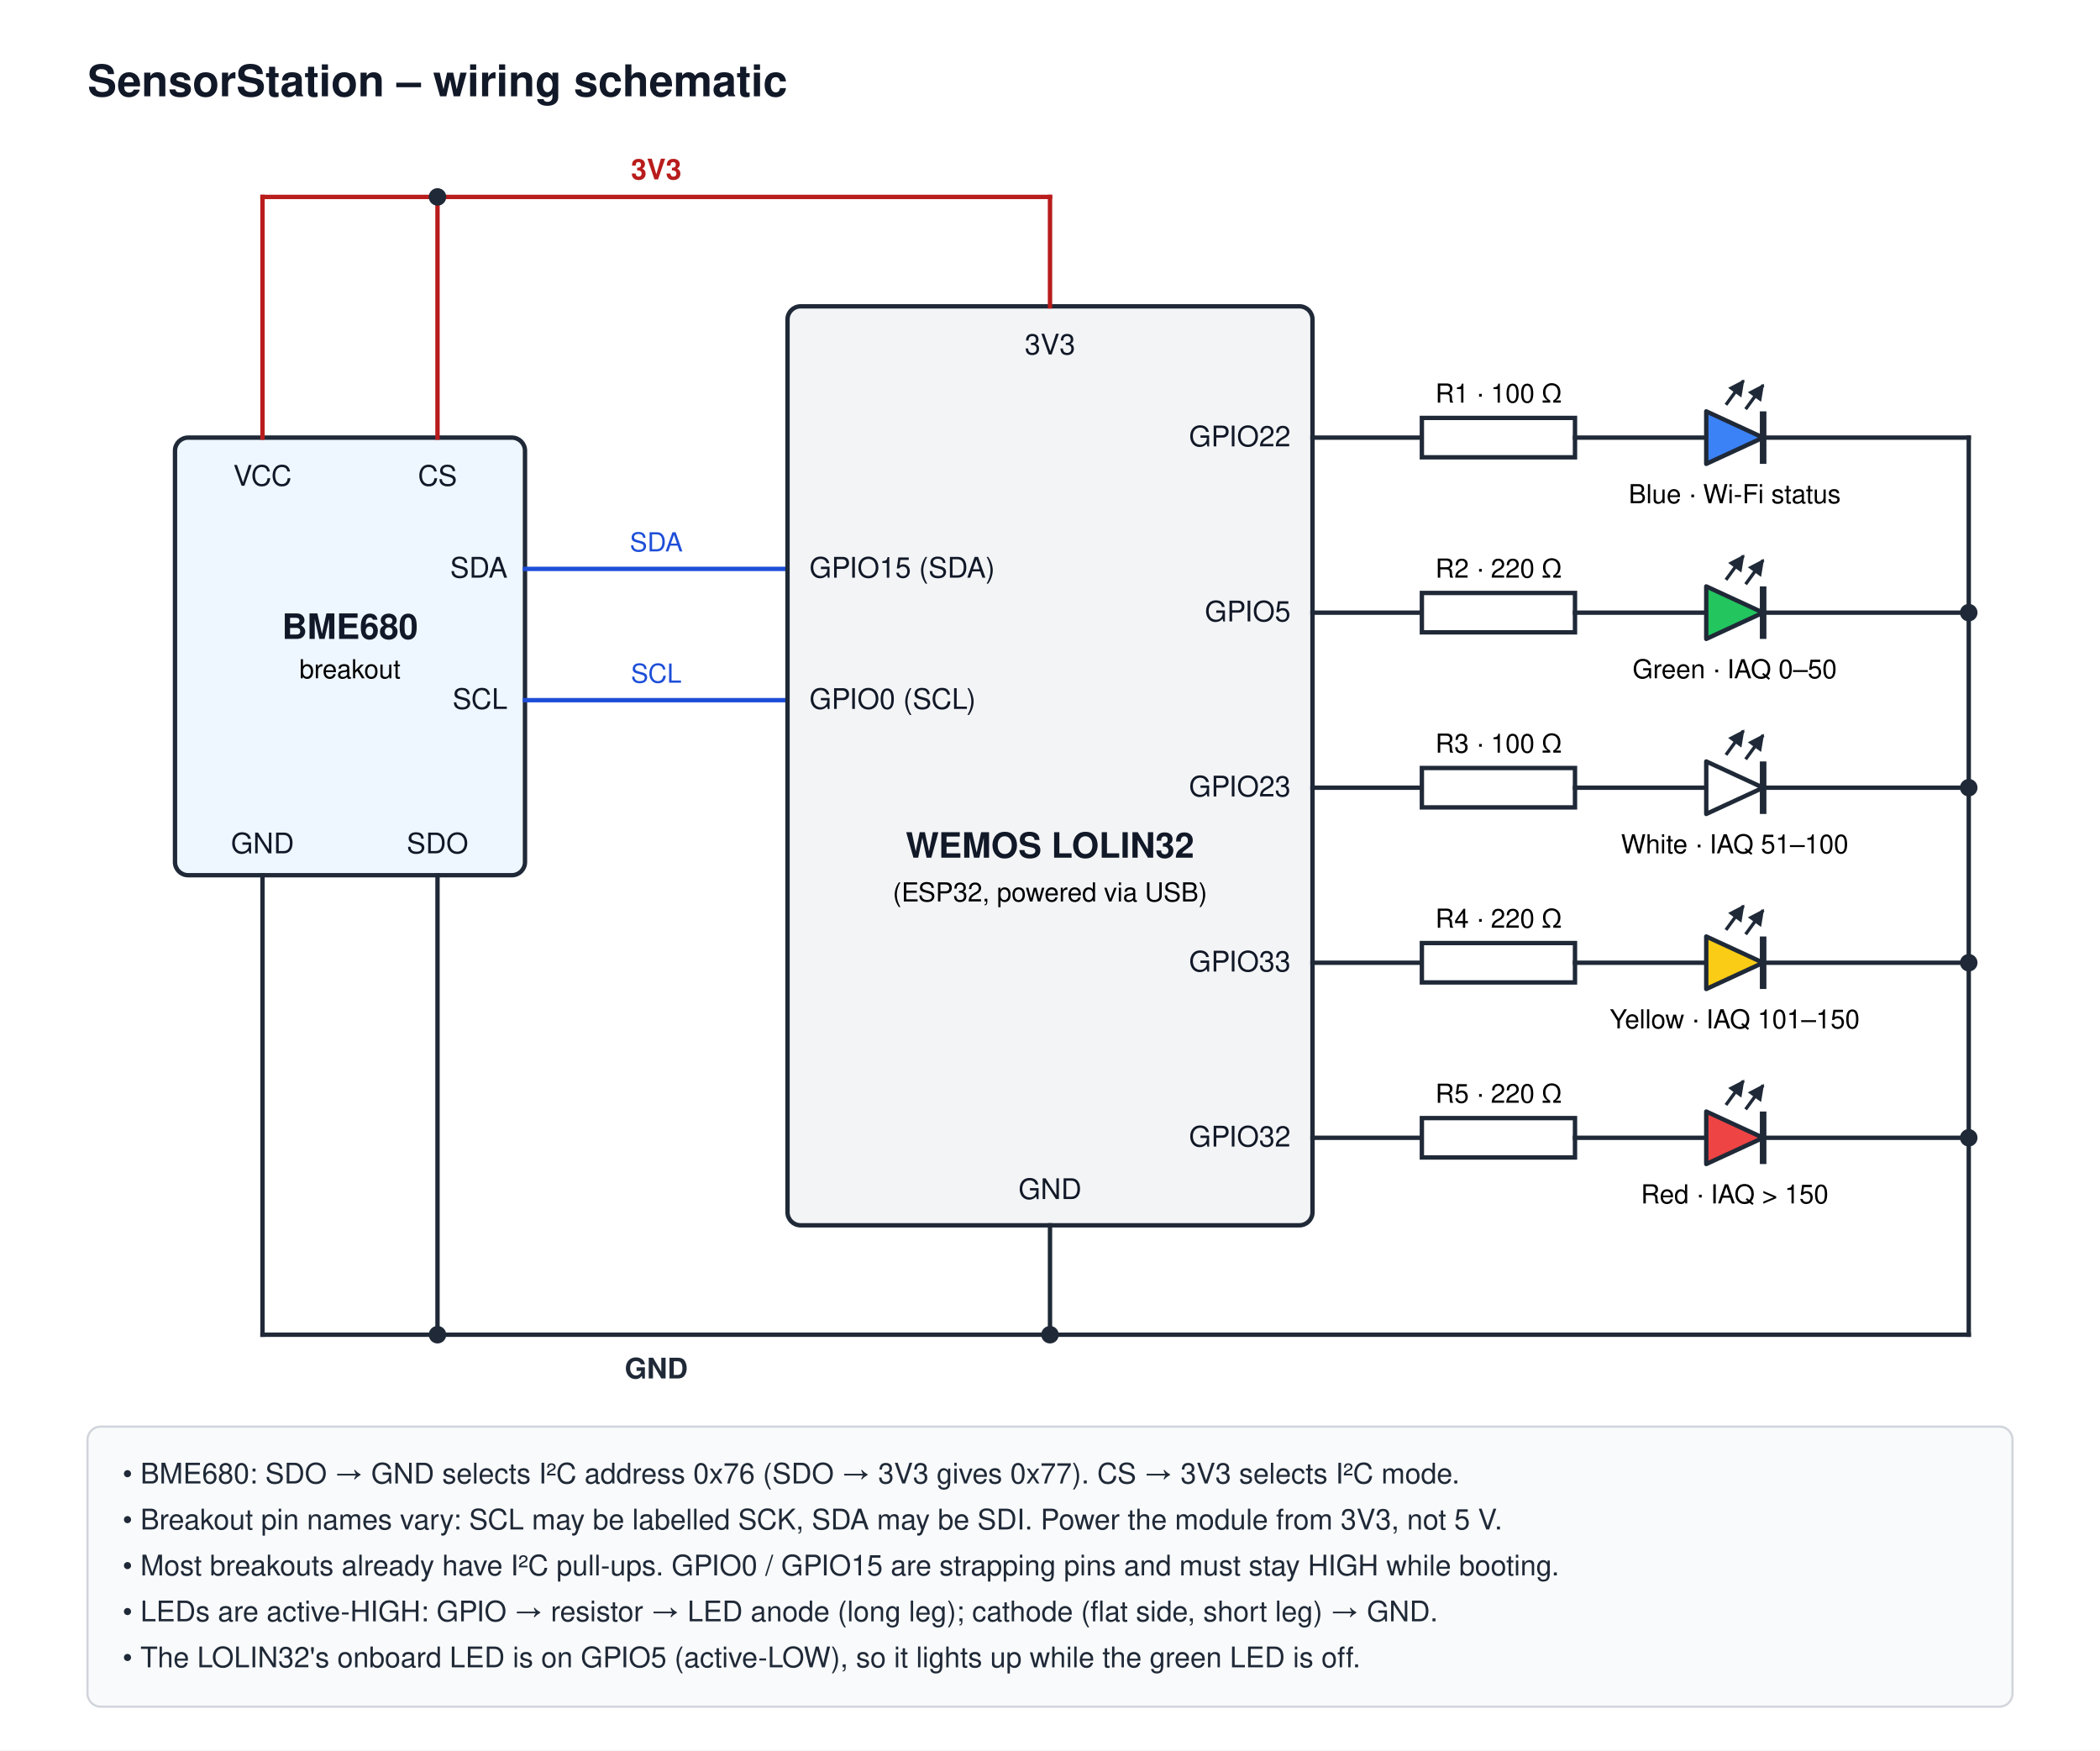
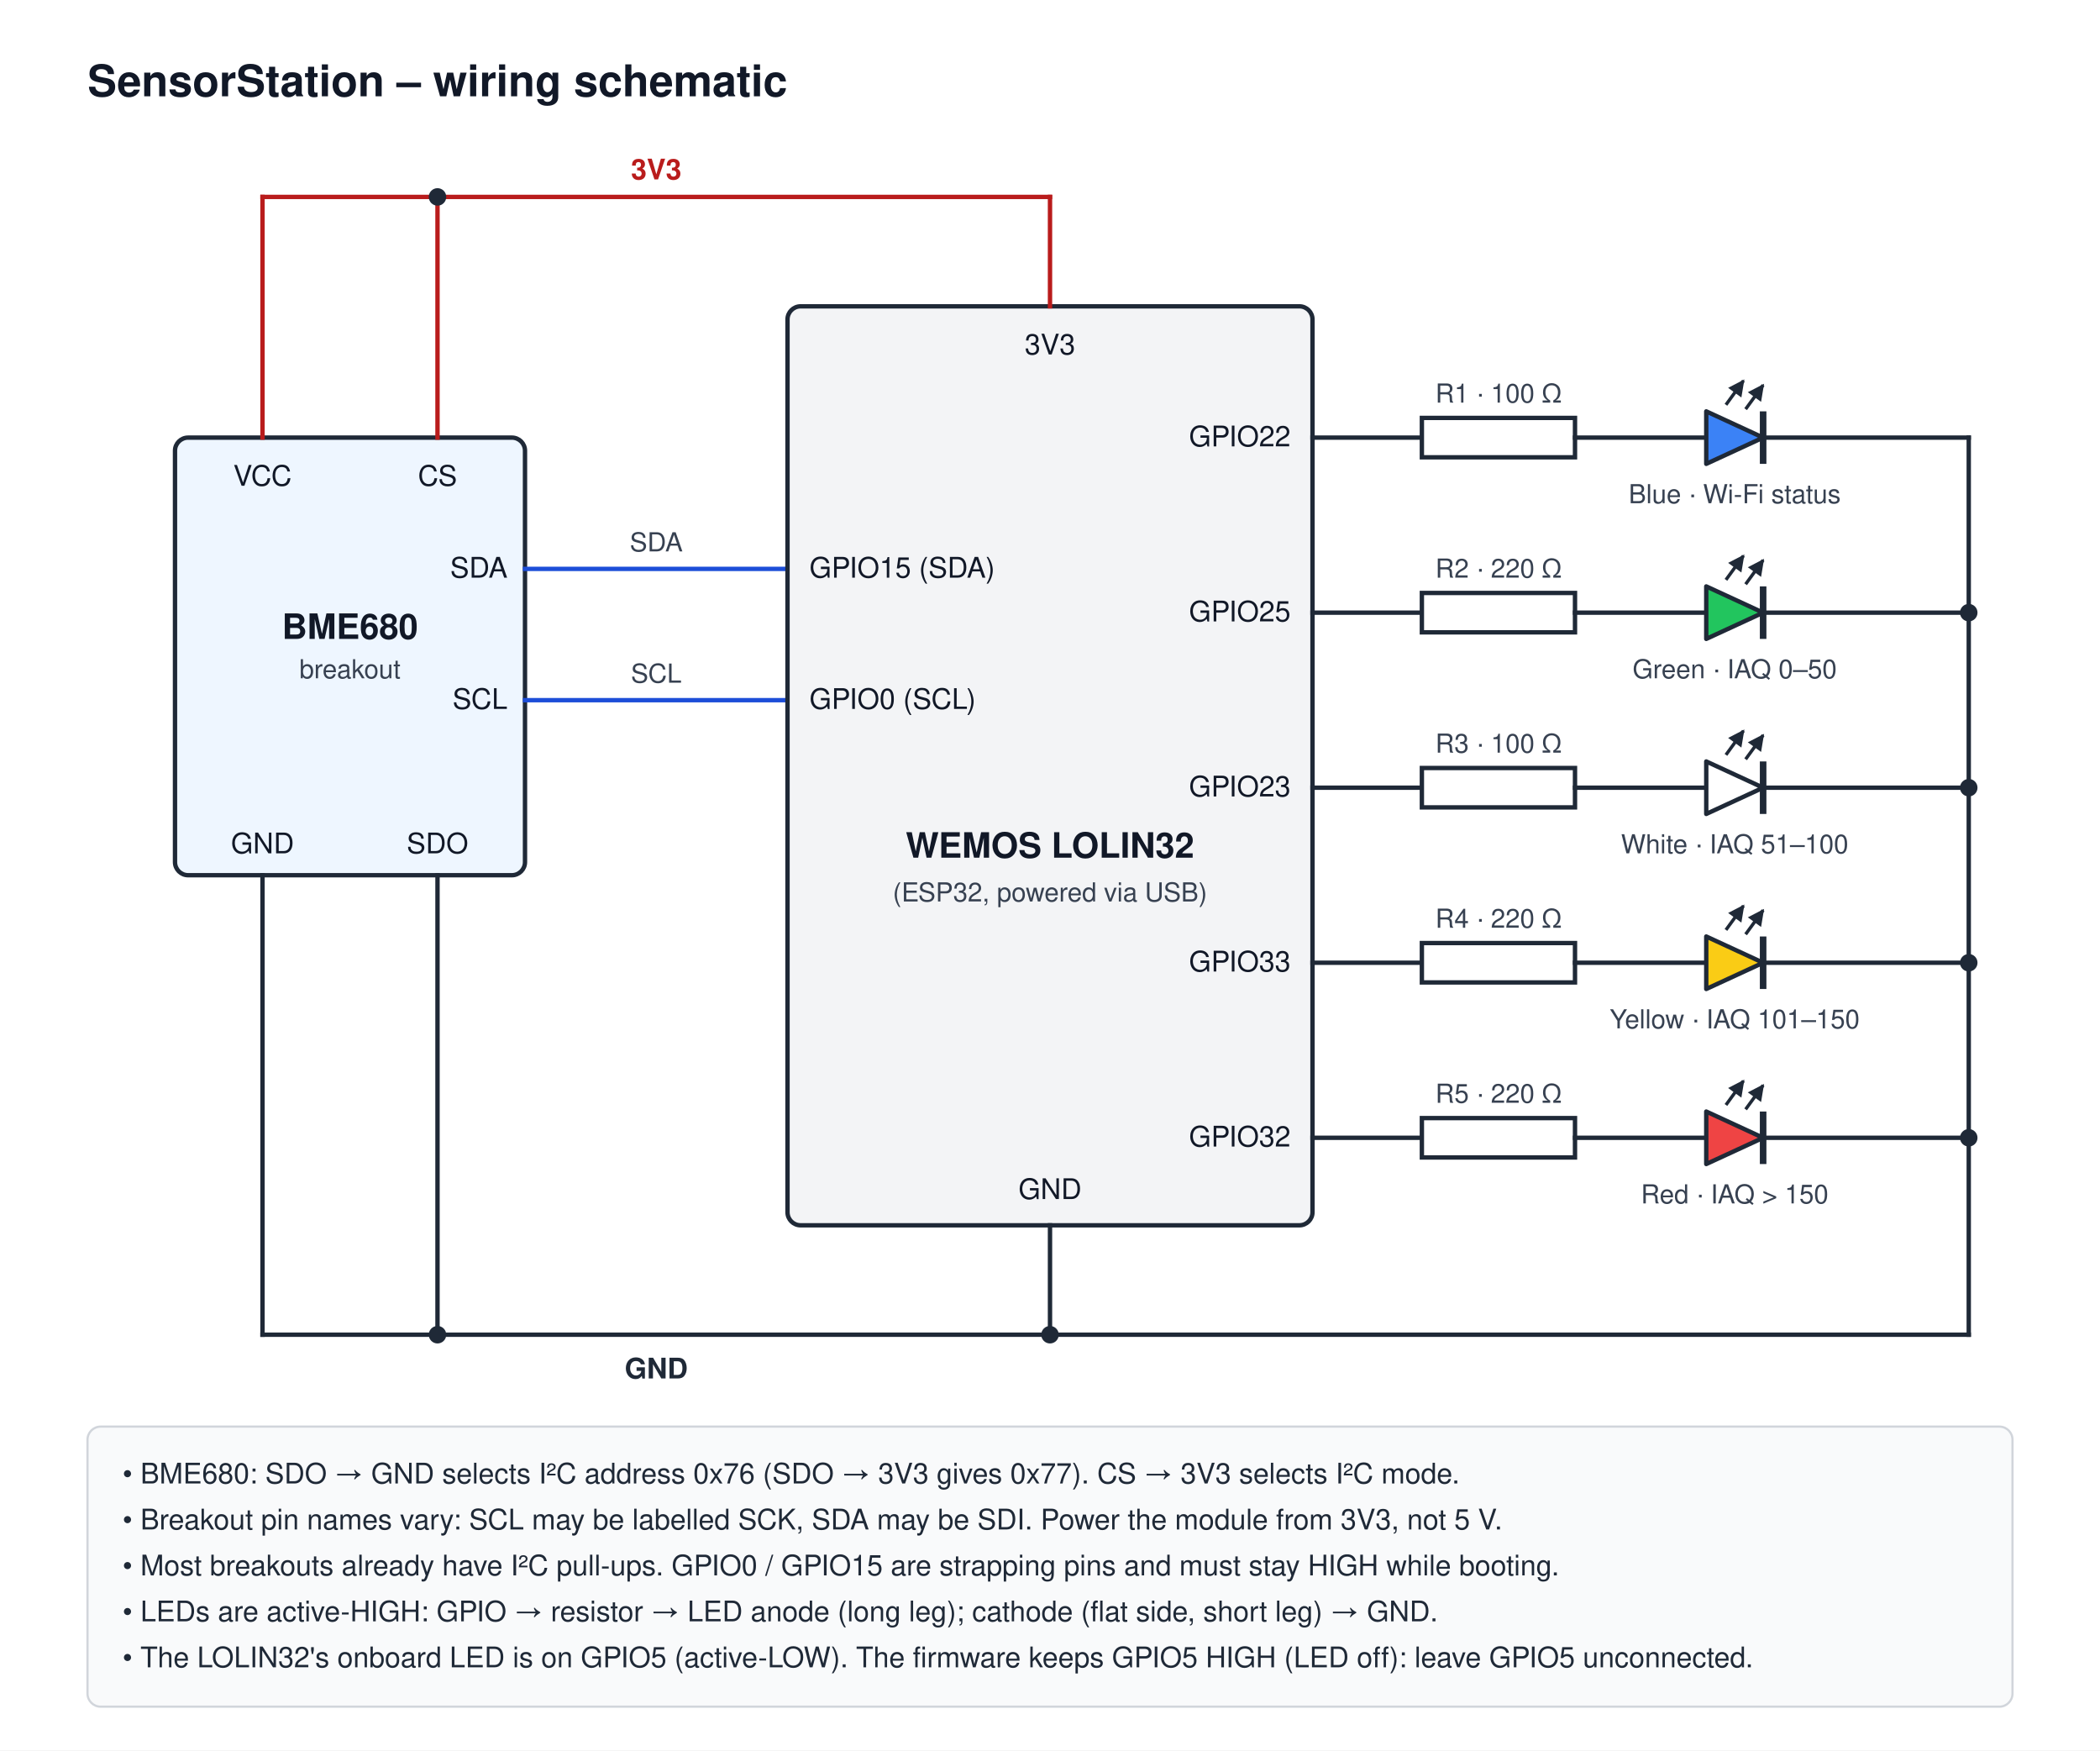
<svg xmlns="http://www.w3.org/2000/svg" viewBox="0 0 960 800" width="960" height="800" font-family="Segoe UI, Helvetica, Arial, sans-serif">
  <defs>
    <marker id="arr" viewBox="0 0 10 10" refX="9" refY="5" markerWidth="5" markerHeight="5" orient="auto-start-reverse">
      <path d="M0,0 L10,5 L0,10 z" fill="#1f2937" />
    </marker>
    <style>
      .wire  { stroke: #1f2937; stroke-width: 2; fill: none; stroke-linecap: square; }
      .vcc   { stroke: #b91c1c; }
      .gnd   { stroke: #1f2937; }
      .sig   { stroke: #1d4ed8; }
      .block { stroke: #1f2937; stroke-width: 2; }
      .res   { fill: #ffffff; stroke: #1f2937; stroke-width: 2; }
      .led   { stroke: #1f2937; stroke-width: 2; stroke-linejoin: round; }
      .bar   { stroke: #1f2937; stroke-width: 3; }
      .ray   { stroke: #1f2937; stroke-width: 1.5; }
      .dot   { fill: #1f2937; }
-       .pin   { font-size: 13px; fill: #111827; }schematic 
+       .pin   { font-size: 13px; fill: #111827; }
      .small { font-size: 12px; fill: #374151; }
      .name  { font-size: 16px; font-weight: 700; fill: #111827; }
      .rail  { font-size: 13px; font-weight: 700; }
      .note  { font-size: 13px; fill: #1f2937; }
    </style>
  </defs>
  <rect x="0" y="0" width="960" height="800" fill="#ffffff" />
  <text x="40" y="44" font-size="20" font-weight="700" fill="#111827">SensorStation – wiring schematic</text>
  <line class="wire vcc" x1="120" y1="90" x2="480" y2="90" />
  <text class="rail" x="300" y="82" text-anchor="middle" fill="#b91c1c">3V3</text>
  <line class="wire gnd" x1="120" y1="610" x2="900" y2="610" />
  <text class="rail" x="300" y="630" text-anchor="middle" fill="#1f2937">GND</text>
  <rect class="block" x="80" y="200" width="160" height="200" rx="6" fill="#eef6ff" />
  <text class="name" x="160" y="292" text-anchor="middle">BME680</text>
  <text class="small" x="160" y="310" text-anchor="middle">breakout</text>
  <text class="pin" x="120" y="222" text-anchor="middle">VCC</text>
  <text class="pin" x="200" y="222" text-anchor="middle">CS</text>
  <text class="pin" x="120" y="390" text-anchor="middle">GND</text>
  <text class="pin" x="200" y="390" text-anchor="middle">SDO</text>
  <text class="pin" x="232" y="264" text-anchor="end">SDA</text>
  <text class="pin" x="232" y="324" text-anchor="end">SCL</text>
  <line class="wire vcc" x1="120" y1="200" x2="120" y2="90" />
  <line class="wire vcc" x1="200" y1="200" x2="200" y2="90" />
  <circle class="dot" cx="200" cy="90" r="4" />
  <line class="wire gnd" x1="120" y1="400" x2="120" y2="610" />
  <line class="wire gnd" x1="200" y1="400" x2="200" y2="610" />
  <circle class="dot" cx="200" cy="610" r="4" />
  <line class="wire sig" x1="240" y1="260" x2="360" y2="260" />
  <line class="wire sig" x1="240" y1="320" x2="360" y2="320" />
  <text class="small" x="300" y="252" text-anchor="middle" fill="#1d4ed8">SDA</text>
  <text class="small" x="300" y="312" text-anchor="middle" fill="#1d4ed8">SCL</text>
  <rect class="block" x="360" y="140" width="240" height="420" rx="6" fill="#f3f4f6" />
  <text class="name" x="480" y="392" text-anchor="middle">WEMOS LOLIN32</text>
  <text class="small" x="480" y="412" text-anchor="middle">(ESP32, powered via USB)</text>
  <text class="pin" x="480" y="162" text-anchor="middle">3V3</text>
  <text class="pin" x="480" y="548" text-anchor="middle">GND</text>
  <text class="pin" x="370" y="264">GPIO15 (SDA)</text>
  <text class="pin" x="370" y="324">GPIO0 (SCL)</text>
  <text class="pin" x="590" y="204" text-anchor="end">GPIO22</text>
-   <text class="pin" x="590" y="284" text-anchor="end">GPIO5</text>
+   <text class="pin" x="590" y="284" text-anchor="end">GPIO25</text>
  <text class="pin" x="590" y="364" text-anchor="end">GPIO23</text>
  <text class="pin" x="590" y="444" text-anchor="end">GPIO33</text>
  <text class="pin" x="590" y="524" text-anchor="end">GPIO32</text>
  <line class="wire vcc" x1="480" y1="140" x2="480" y2="90" />
  <line class="wire gnd" x1="480" y1="560" x2="480" y2="610" />
  <circle class="dot" cx="480" cy="610" r="4" />
  <line class="wire gnd" x1="900" y1="200" x2="900" y2="610" />
  <g transform="translate(0,200)">
    <line class="wire" x1="600" y1="0" x2="650" y2="0" />
    <rect class="res" x="650" y="-9" width="70" height="18" />
    <line class="wire" x1="720" y1="0" x2="780" y2="0" />
    <polygon class="led" points="780,-12 780,12 806,0" fill="#3b82f6" />
    <line class="bar" x1="806" y1="-12" x2="806" y2="12" />
    <line class="wire" x1="806" y1="0" x2="900" y2="0" />
    <line class="ray" x1="789" y1="-15" x2="797" y2="-26" marker-end="url(#arr)" />
    <line class="ray" x1="798" y1="-13" x2="806" y2="-24" marker-end="url(#arr)" />
    <text class="small" x="685" y="-16" text-anchor="middle">R1 · 100 Ω</text>
    <text class="small" x="793" y="30" text-anchor="middle">Blue · Wi-Fi status</text>
  </g>
  <g transform="translate(0,280)">
    <line class="wire" x1="600" y1="0" x2="650" y2="0" />
    <rect class="res" x="650" y="-9" width="70" height="18" />
    <line class="wire" x1="720" y1="0" x2="780" y2="0" />
    <polygon class="led" points="780,-12 780,12 806,0" fill="#22c55e" />
    <line class="bar" x1="806" y1="-12" x2="806" y2="12" />
    <line class="wire" x1="806" y1="0" x2="900" y2="0" />
    <line class="ray" x1="789" y1="-15" x2="797" y2="-26" marker-end="url(#arr)" />
    <line class="ray" x1="798" y1="-13" x2="806" y2="-24" marker-end="url(#arr)" />
    <circle class="dot" cx="900" cy="0" r="4" />
    <text class="small" x="685" y="-16" text-anchor="middle">R2 · 220 Ω</text>
    <text class="small" x="793" y="30" text-anchor="middle">Green · IAQ 0–50</text>
  </g>
  <g transform="translate(0,360)">
    <line class="wire" x1="600" y1="0" x2="650" y2="0" />
    <rect class="res" x="650" y="-9" width="70" height="18" />
    <line class="wire" x1="720" y1="0" x2="780" y2="0" />
    <polygon class="led" points="780,-12 780,12 806,0" fill="#ffffff" />
    <line class="bar" x1="806" y1="-12" x2="806" y2="12" />
    <line class="wire" x1="806" y1="0" x2="900" y2="0" />
    <line class="ray" x1="789" y1="-15" x2="797" y2="-26" marker-end="url(#arr)" />
    <line class="ray" x1="798" y1="-13" x2="806" y2="-24" marker-end="url(#arr)" />
    <circle class="dot" cx="900" cy="0" r="4" />
    <text class="small" x="685" y="-16" text-anchor="middle">R3 · 100 Ω</text>
    <text class="small" x="793" y="30" text-anchor="middle">White · IAQ 51–100</text>
  </g>
  <g transform="translate(0,440)">
    <line class="wire" x1="600" y1="0" x2="650" y2="0" />
    <rect class="res" x="650" y="-9" width="70" height="18" />
    <line class="wire" x1="720" y1="0" x2="780" y2="0" />
    <polygon class="led" points="780,-12 780,12 806,0" fill="#facc15" />
    <line class="bar" x1="806" y1="-12" x2="806" y2="12" />
    <line class="wire" x1="806" y1="0" x2="900" y2="0" />
    <line class="ray" x1="789" y1="-15" x2="797" y2="-26" marker-end="url(#arr)" />
    <line class="ray" x1="798" y1="-13" x2="806" y2="-24" marker-end="url(#arr)" />
    <circle class="dot" cx="900" cy="0" r="4" />
    <text class="small" x="685" y="-16" text-anchor="middle">R4 · 220 Ω</text>
    <text class="small" x="793" y="30" text-anchor="middle">Yellow · IAQ 101–150</text>
  </g>
  <g transform="translate(0,520)">
    <line class="wire" x1="600" y1="0" x2="650" y2="0" />
    <rect class="res" x="650" y="-9" width="70" height="18" />
    <line class="wire" x1="720" y1="0" x2="780" y2="0" />
    <polygon class="led" points="780,-12 780,12 806,0" fill="#ef4444" />
    <line class="bar" x1="806" y1="-12" x2="806" y2="12" />
    <line class="wire" x1="806" y1="0" x2="900" y2="0" />
    <line class="ray" x1="789" y1="-15" x2="797" y2="-26" marker-end="url(#arr)" />
    <line class="ray" x1="798" y1="-13" x2="806" y2="-24" marker-end="url(#arr)" />
    <circle class="dot" cx="900" cy="0" r="4" />
    <text class="small" x="685" y="-16" text-anchor="middle">R5 · 220 Ω</text>
    <text class="small" x="793" y="30" text-anchor="middle">Red · IAQ &gt; 150</text>
  </g>
  <rect x="40" y="652" width="880" height="128" rx="6" fill="#f9fafb" stroke="#d1d5db" />
  <text class="note" x="56" y="678">• BME680: SDO → GND selects I²C address 0x76 (SDO → 3V3 gives 0x77). CS → 3V3 selects I²C mode.</text>
  <text class="note" x="56" y="699">• Breakout pin names vary: SCL may be labelled SCK, SDA may be SDI. Power the module from 3V3, not 5 V.</text>
  <text class="note" x="56" y="720">• Most breakouts already have I²C pull-ups. GPIO0 / GPIO15 are strapping pins and must stay HIGH while booting.</text>
  <text class="note" x="56" y="741">• LEDs are active-HIGH: GPIO → resistor → LED anode (long leg); cathode (flat side, short leg) → GND.</text>
-   <text class="note" x="56" y="762">• The LOLIN32's onboard LED is on GPIO5 (active-LOW), so it lights up while the green LED is off.</text>
+   <text class="note" x="56" y="762">• The LOLIN32's onboard LED is on GPIO5 (active-LOW). The firmware keeps GPIO5 HIGH (LED off): leave GPIO5 unconnected.</text>
</svg>
